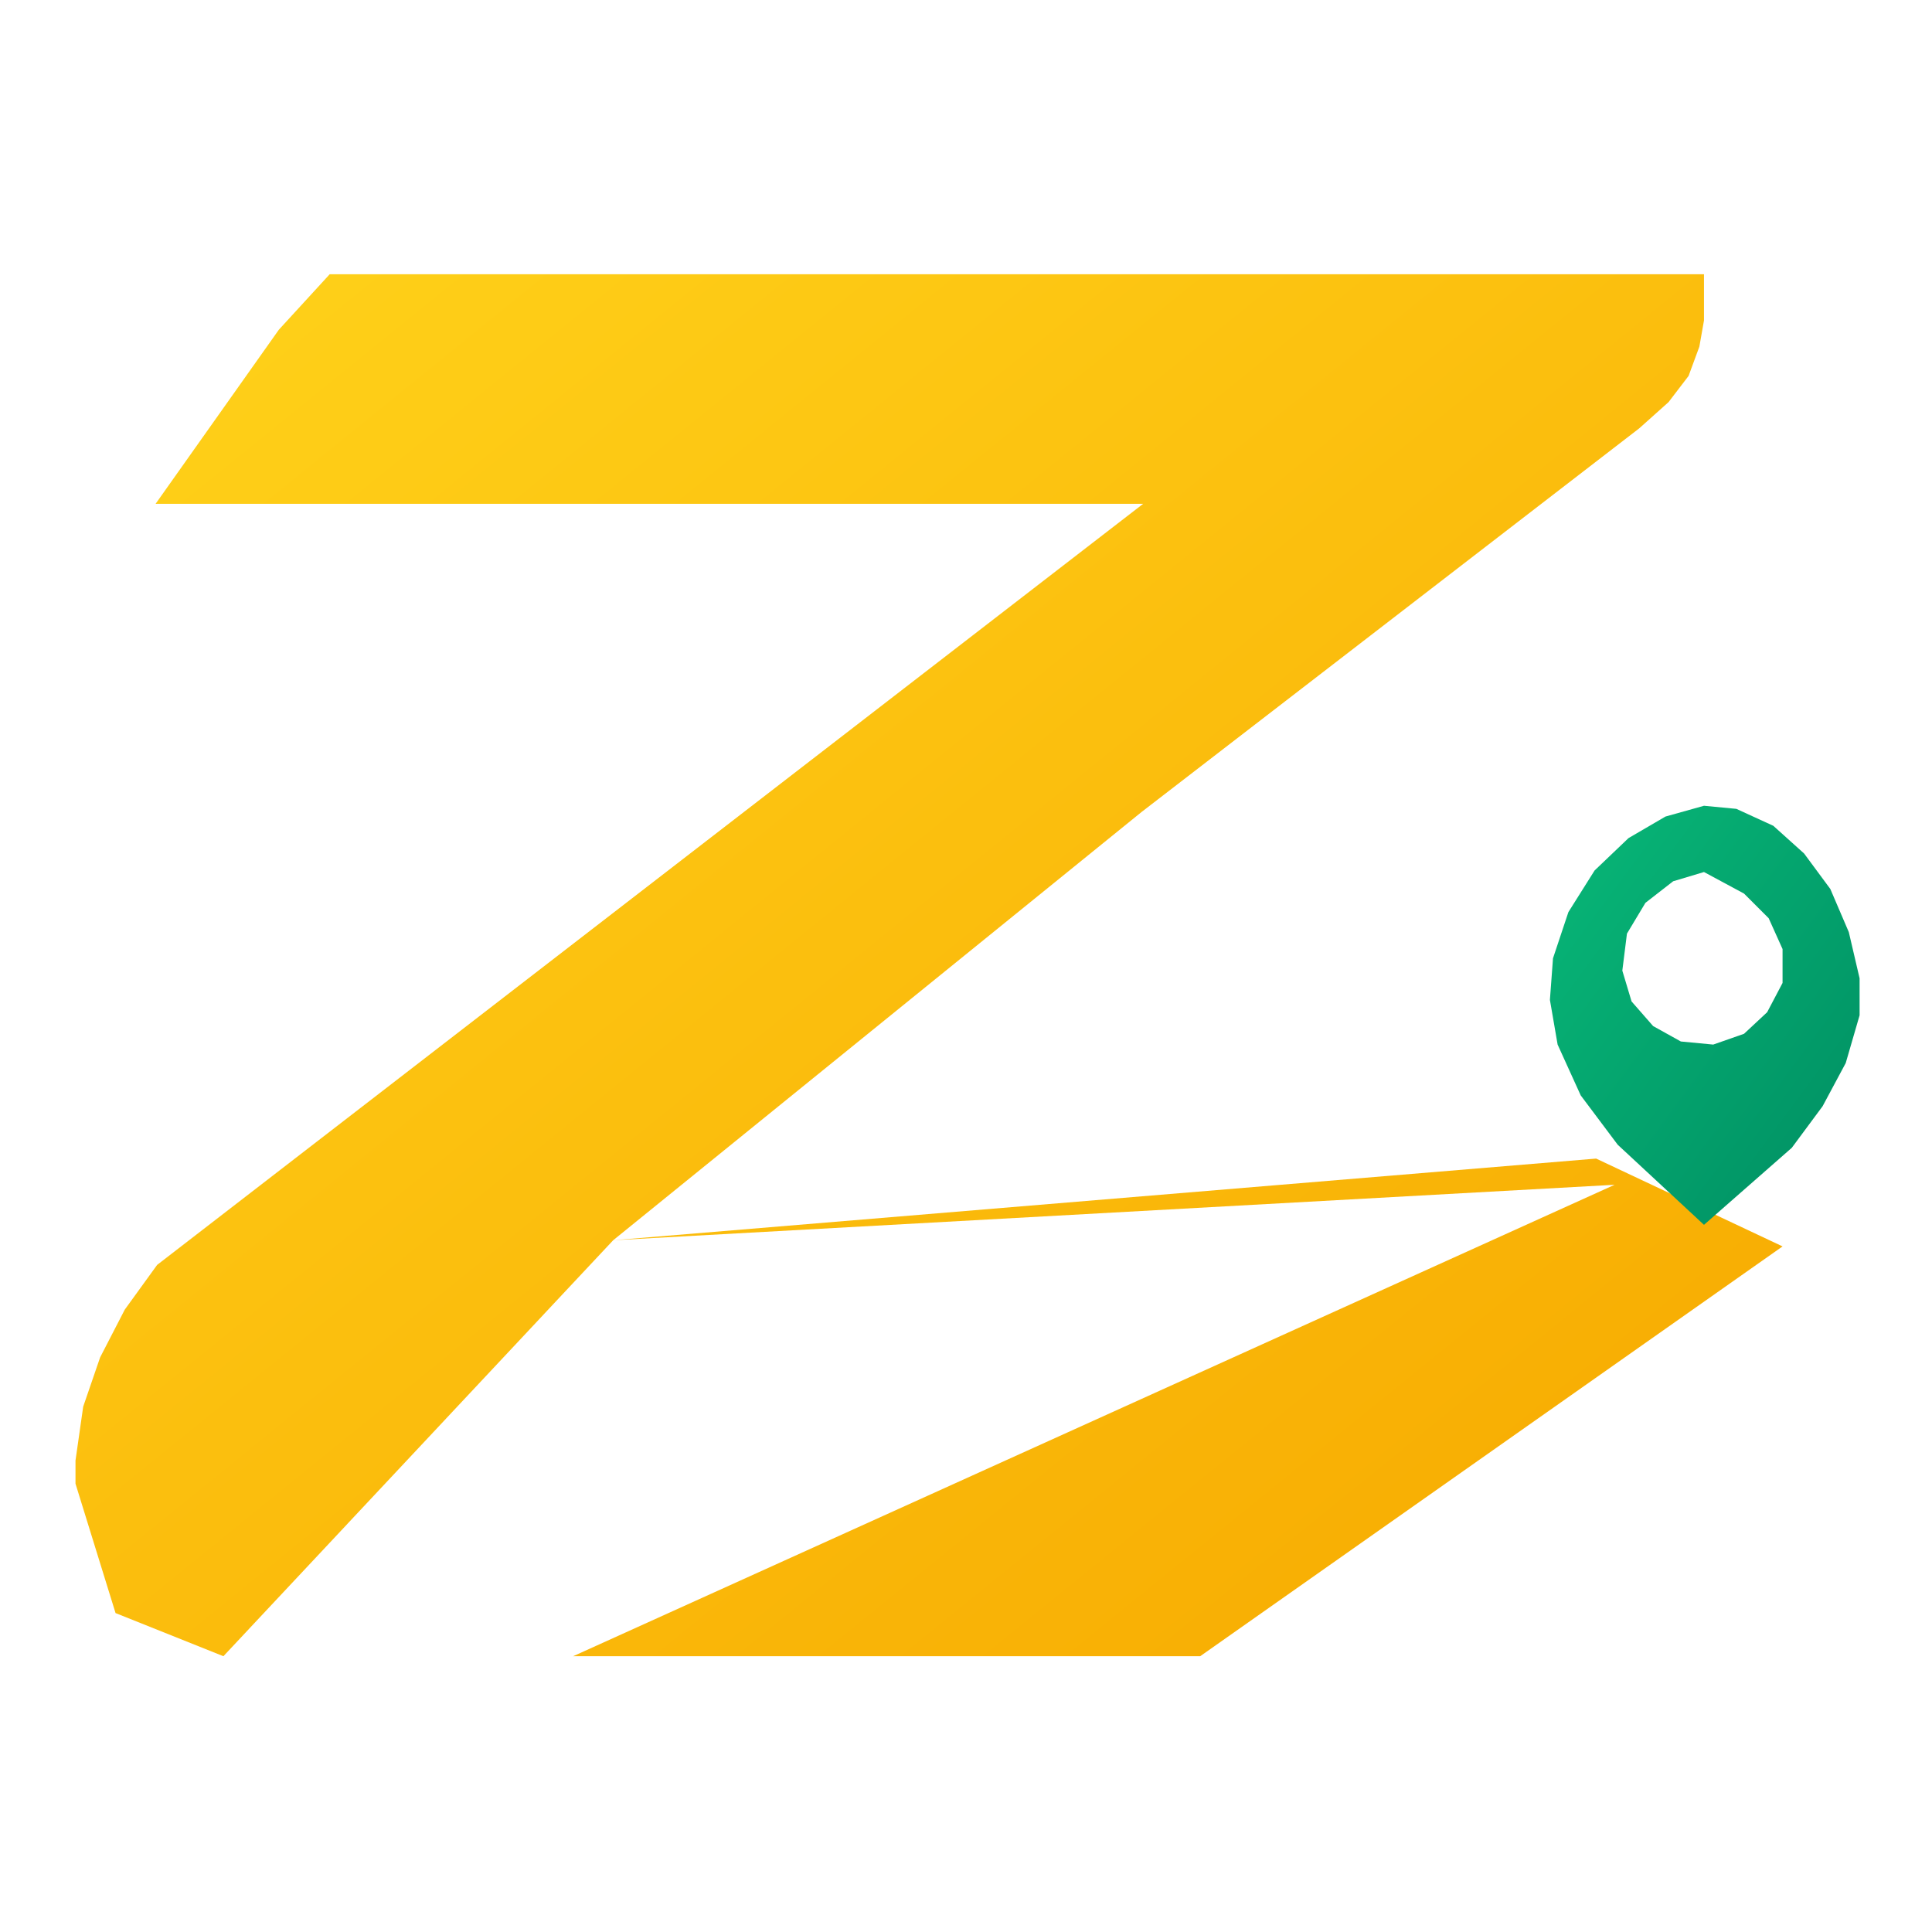
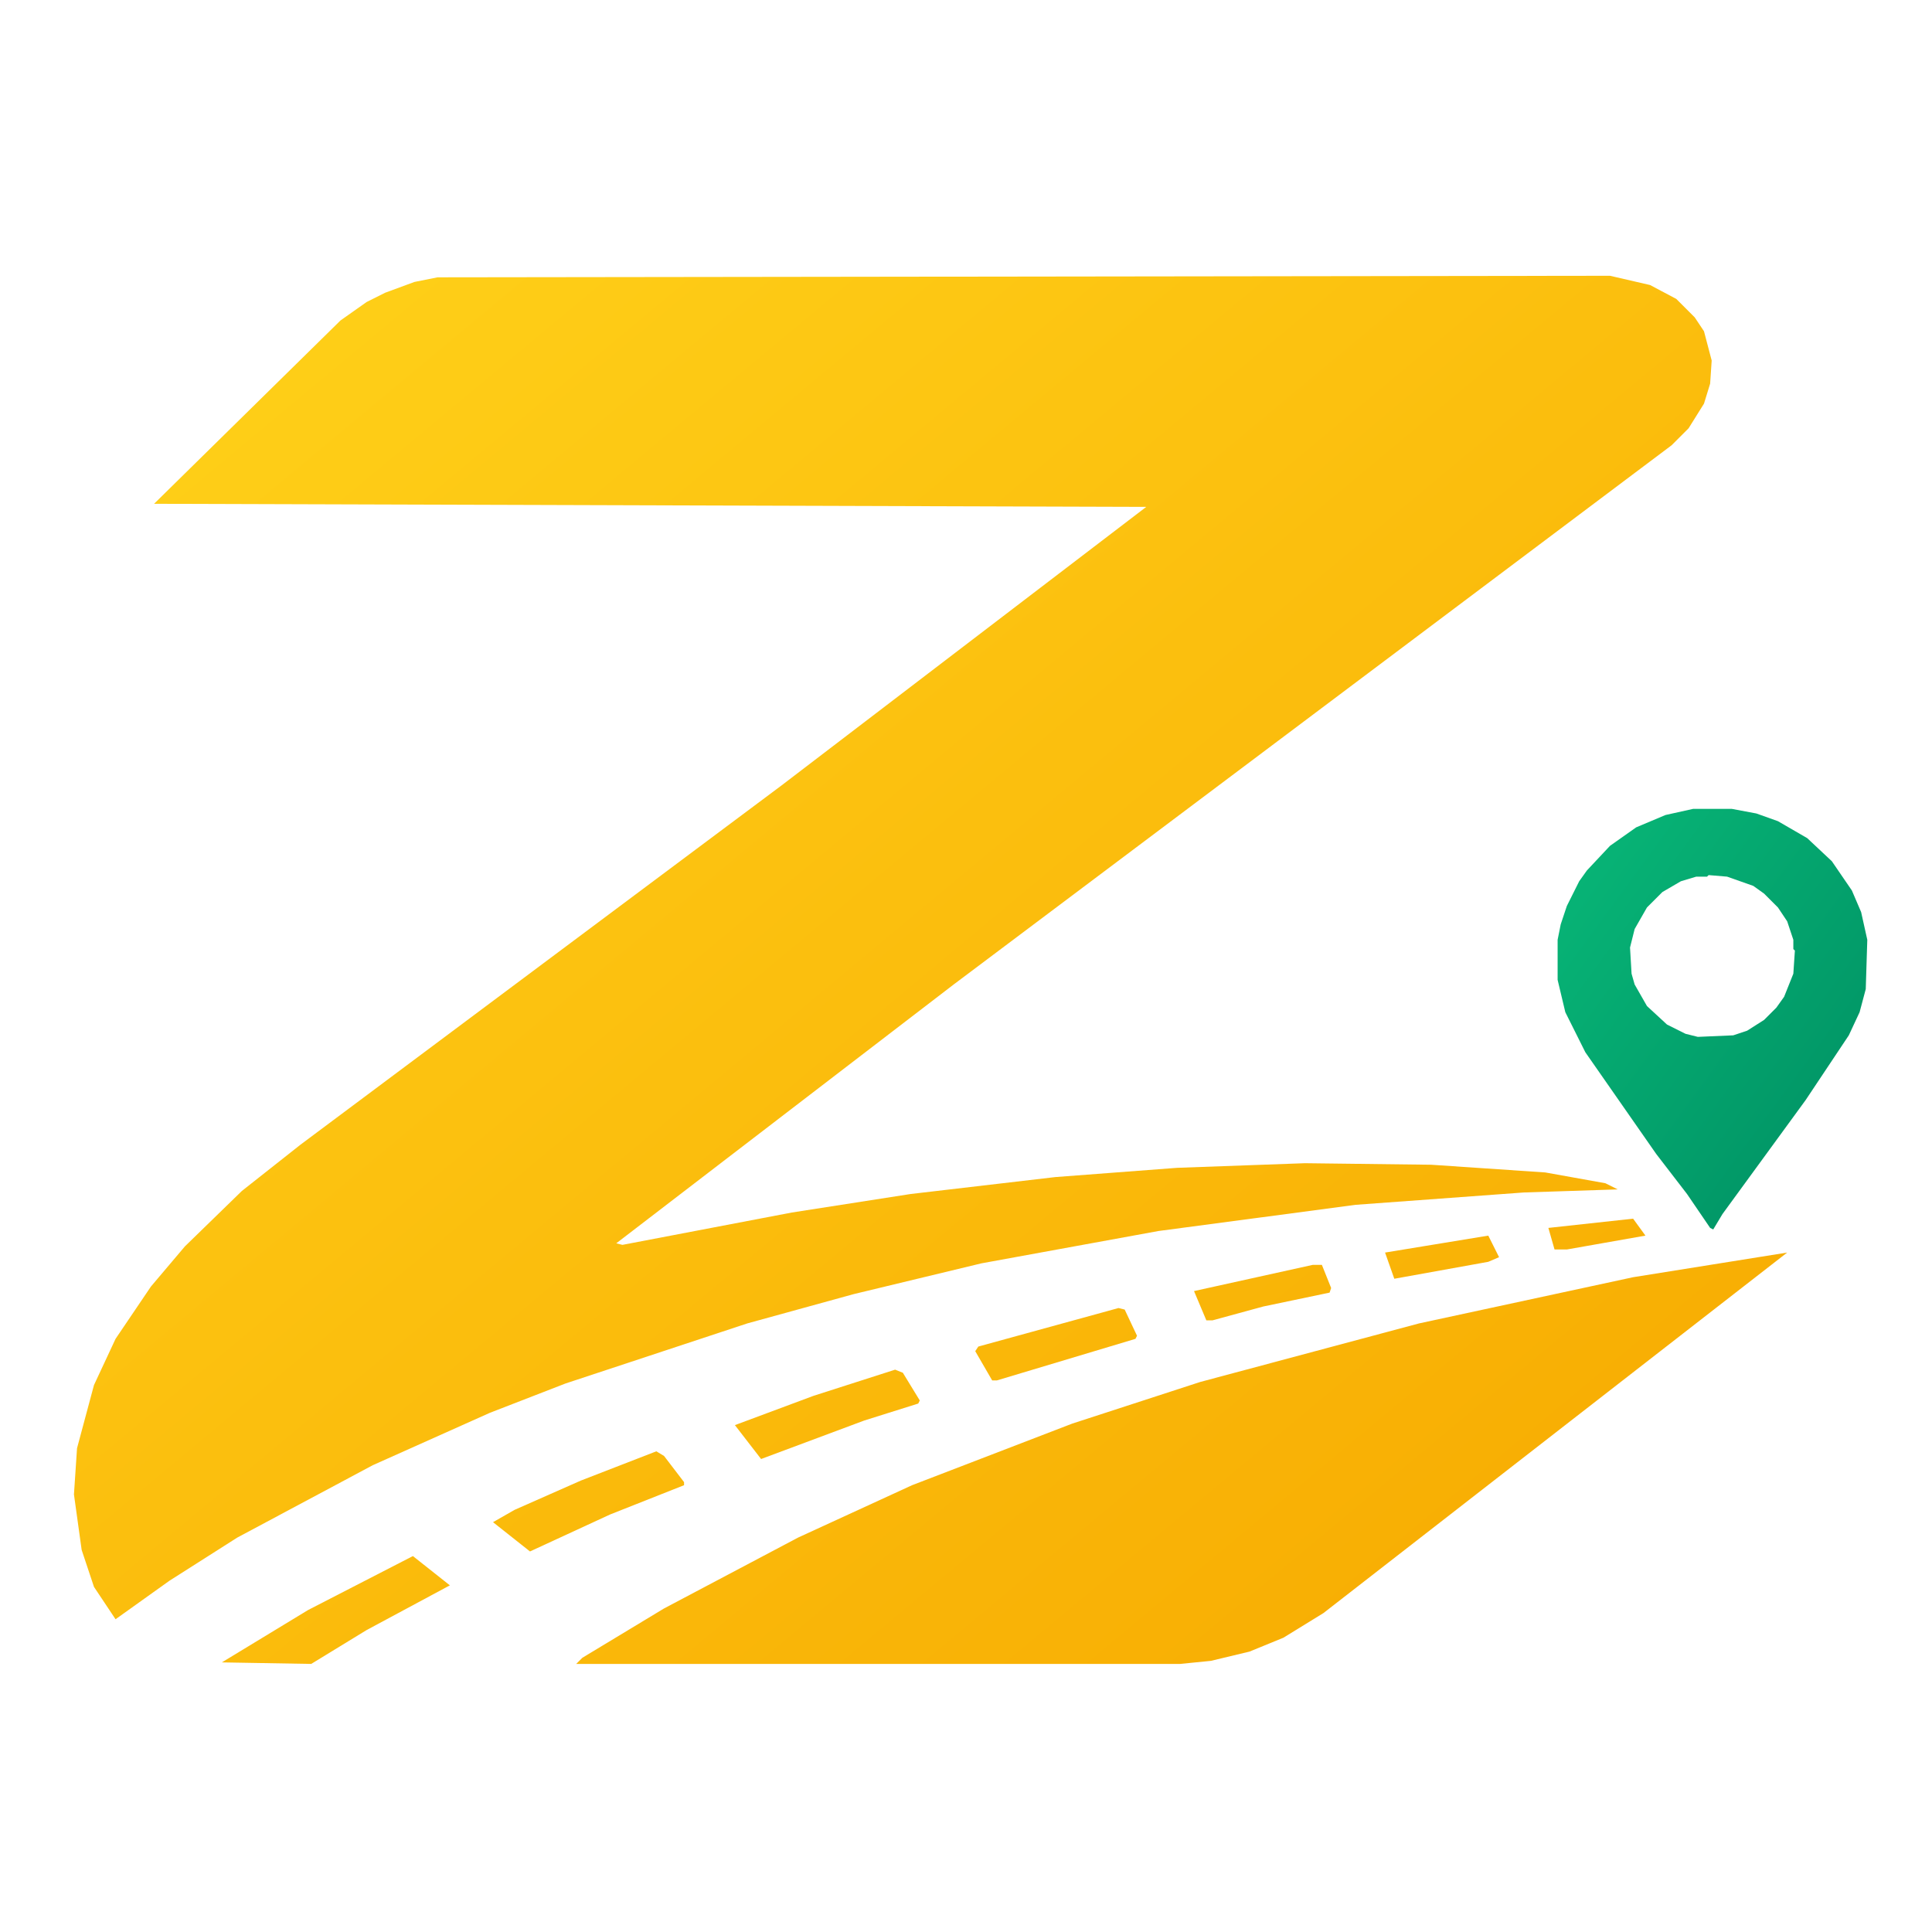
<svg xmlns="http://www.w3.org/2000/svg" viewBox="0 0 1254 1254" role="img" aria-label="Zana logo">
  <defs>
    <linearGradient id="gold" x1="0" y1="0" x2="1" y2="1">
      <stop stop-color="#FFD21A" />
      <stop offset="1" stop-color="#F7A900" />
    </linearGradient>
    <linearGradient id="green" x1="0" y1="0" x2="1" y2="1">
      <stop stop-color="#08B878" />
      <stop offset="1" stop-color="#008E62" />
    </linearGradient>
  </defs>
-   <path d="M 214.0,178.0 1106.0,178.0 1106.0,208.0 1103.0,225.0 1096.0,244.0 1083.0,261.0 1064.0,278.0 741.0,527.0 398.0,805.0 1036.0,752.0 1157.0,809.0 779.0,1075.0 372.0,1075.0 1048.0,769.0 398.0,805.0 145.0,1075.0 75.0,1047.0 49.0,963.0 49.0,948.0 54.0,913.0 65.0,881.0 81.0,850.0 102.0,821.0 742.0,327.0 101.0,327.0 181.0,214.0 Z" fill="url(#gold)" />
-   <path d="M 1106.0,523.0 1127.0,525.0 1151.0,536.0 1171.0,554.0 1188.0,577.0 1200.0,605.0 1207.0,635.0 1207.0,659.0 1198.0,690.0 1183.0,718.0 1163.0,745.0 1106.0,795.0 1050.0,743.0 1026.0,711.0 1011.0,678.0 1006.0,649.0 1008.0,622.0 1018.0,592.0 1035.0,565.0 1057.0,544.0 1081.0,530.0 Z M 1106.0,566.0 1086.0,572.0 1068.0,586.0 1056.0,606.0 1053.0,630.0 1059.0,650.0 1073.0,666.0 1091.0,676.0 1112.0,678.0 1132.0,671.0 1147.0,657.0 1157.0,638.0 1157.0,616.0 1148.0,596.0 1132.0,580.0 Z" fill="url(#green)" fill-rule="evenodd" />
+   <path d="M 292.0,1029.0 268.0,1010.0 200.0,1045.0 144.0,1079.0 202.0,1080.0 238.0,1058.0 Z M 444.0,962.0 431.0,945.0 426.0,942.0 377.0,961.0 334.0,980.0 320.0,988.0 344.0,1007.0 396.0,983.0 444.0,964.0 Z M 597.0,909.0 586.0,891.0 581.0,889.0 528.0,906.0 477.0,925.0 494.0,947.0 561.0,922.0 596.0,911.0 Z M 738.0,867.0 730.0,850.0 726.0,849.0 635.0,874.0 633.0,877.0 644.0,896.0 647.0,896.0 737.0,869.0 Z M 864.0,836.0 858.0,821.0 852.0,821.0 775.0,838.0 783.0,857.0 787.0,857.0 820.0,848.0 863.0,839.0 Z M 1160.0,813.0 1060.0,829.0 921.0,859.0 779.0,897.0 696.0,924.0 592.0,964.0 518.0,998.0 431.0,1044.0 378.0,1076.0 374.0,1080.0 766.0,1080.0 786.0,1078.0 811.0,1072.0 833.0,1063.0 859.0,1047.0 Z M 973.0,816.0 966.0,802.0 899.0,813.0 905.0,830.0 966.0,819.0 Z M 1068.0,802.0 1060.0,791.0 1005.0,797.0 1009.0,811.0 1017.0,811.0 Z M 100.0,327.0 744.0,329.0 507.0,510.0 195.0,743.0 157.0,773.0 120.0,809.0 98.0,835.0 75.0,869.0 61.0,899.0 50.0,940.0 48.0,970.0 53.0,1006.0 61.0,1030.0 75.0,1051.0 110.0,1026.0 154.0,998.0 242.0,951.0 318.0,917.0 367.0,898.0 485.0,859.0 554.0,840.0 637.0,820.0 752.0,799.0 880.0,782.0 989.0,774.0 1050.0,772.0 1042.0,768.0 1003.0,761.0 929.0,756.0 847.0,755.0 764.0,758.0 685.0,764.0 591.0,775.0 514.0,787.0 404.0,808.0 400.0,807.0 619.0,639.0 1085.0,289.0 1096.0,278.0 1106.0,262.0 1110.0,249.0 1111.0,234.0 1106.0,215.0 1100.0,206.0 1088.0,194.0 1071.0,185.0 1045.0,179.0 284.0,180.0 269.0,183.0 250.0,190.0 238.0,196.0 221.0,208.0 Z" fill="url(#gold)" fill-rule="evenodd" />
+   <path d="M 1099.0,525.0 1081.0,529.0 1062.0,537.0 1045.0,549.0 1030.0,565.0 1025.0,572.0 1017.0,588.0 1013.0,600.0 1011.0,610.0 1011.0,636.0 1016.0,657.0 1029.0,683.0 1075.0,749.0 1095.0,775.0 1110.0,797.0 1112.0,798.0 1118.0,788.0 1172.0,714.0 1200.0,672.0 1207.0,657.0 1211.0,642.0 1212.0,610.0 1208.0,592.0 1202.0,578.0 1189.0,559.0 1173.0,544.0 1154.0,533.0 1140.0,528.0 1124.0,525.0 Z M 1101.0,569.0 1108.0,569.0 1109.0,568.0 1121.0,569.0 1138.0,575.0 1145.0,580.0 1154.0,589.0 1160.0,598.0 1164.0,610.0 1164.0,616.0 1165.0,617.0 1164.0,632.0 1158.0,647.0 1153.0,654.0 1145.0,662.0 1134.0,669.0 1125.0,672.0 1102.0,673.0 1094.0,671.0 1082.0,665.0 1069.0,653.0 1061.0,639.0 1059.0,632.0 1058.0,615.0 1061.0,603.0 1069.0,589.0 1079.0,579.0 1091.0,572.0 Z" fill="url(#green)" fill-rule="evenodd" />
</svg>
